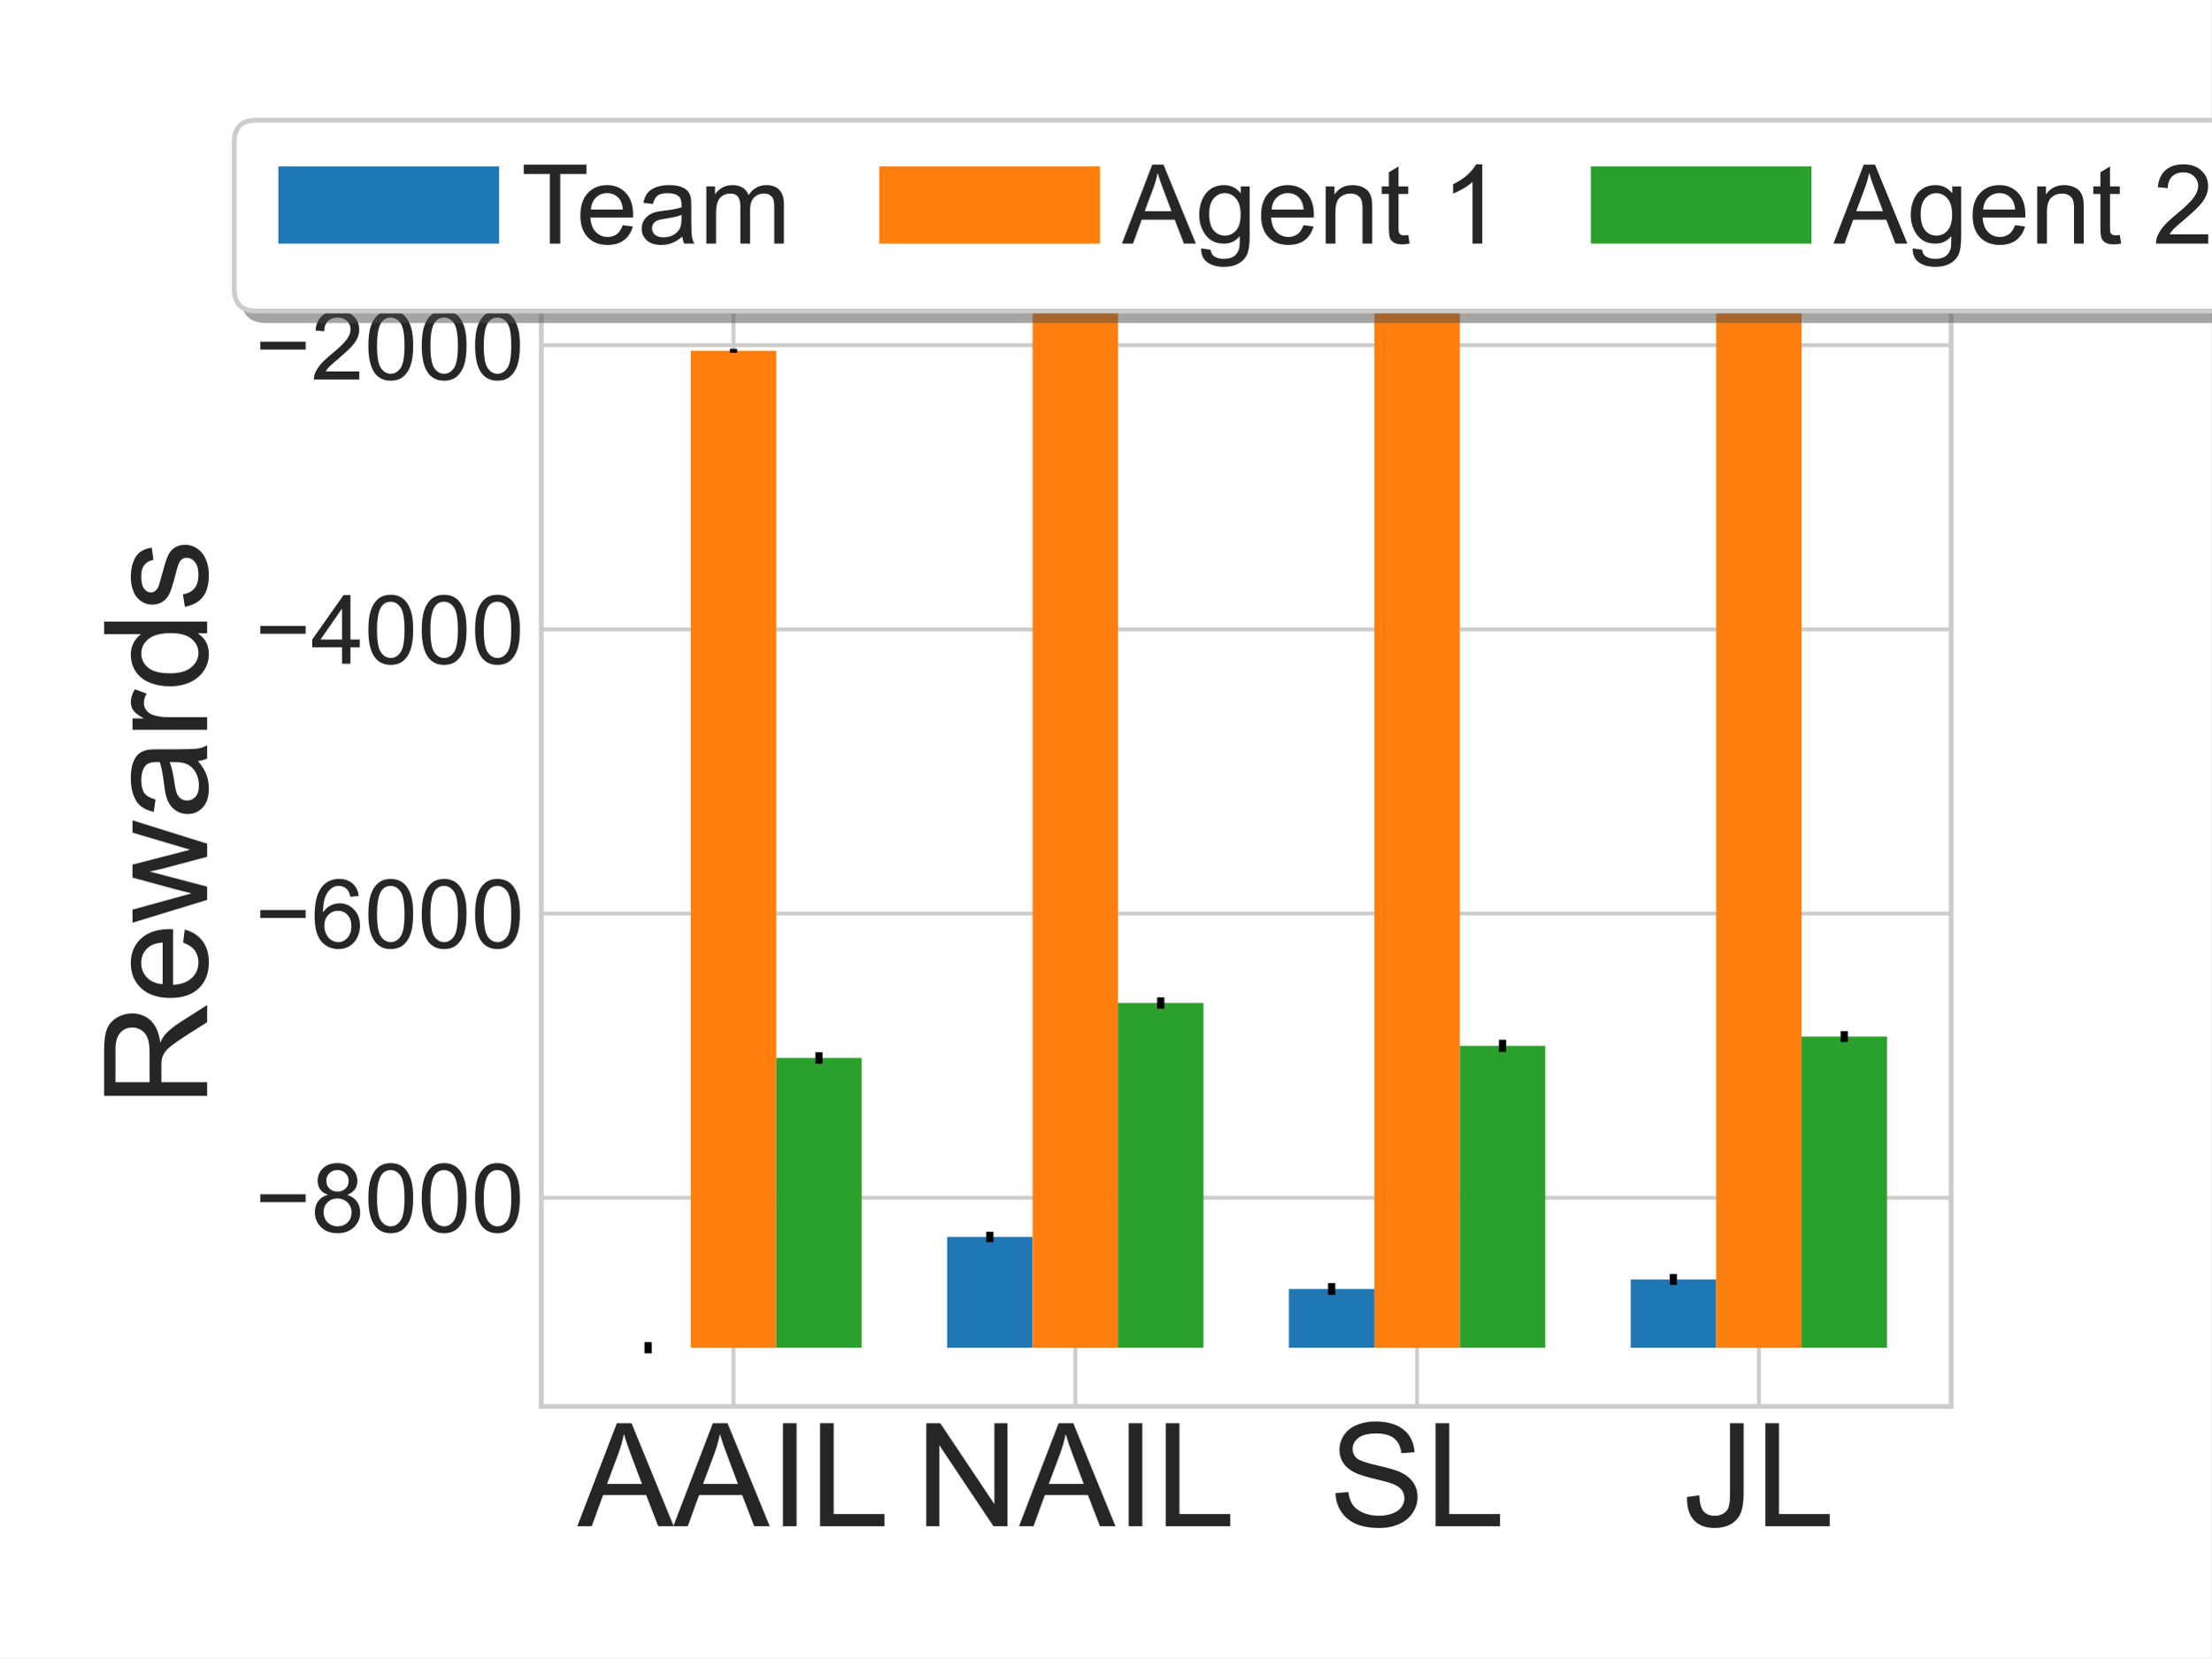
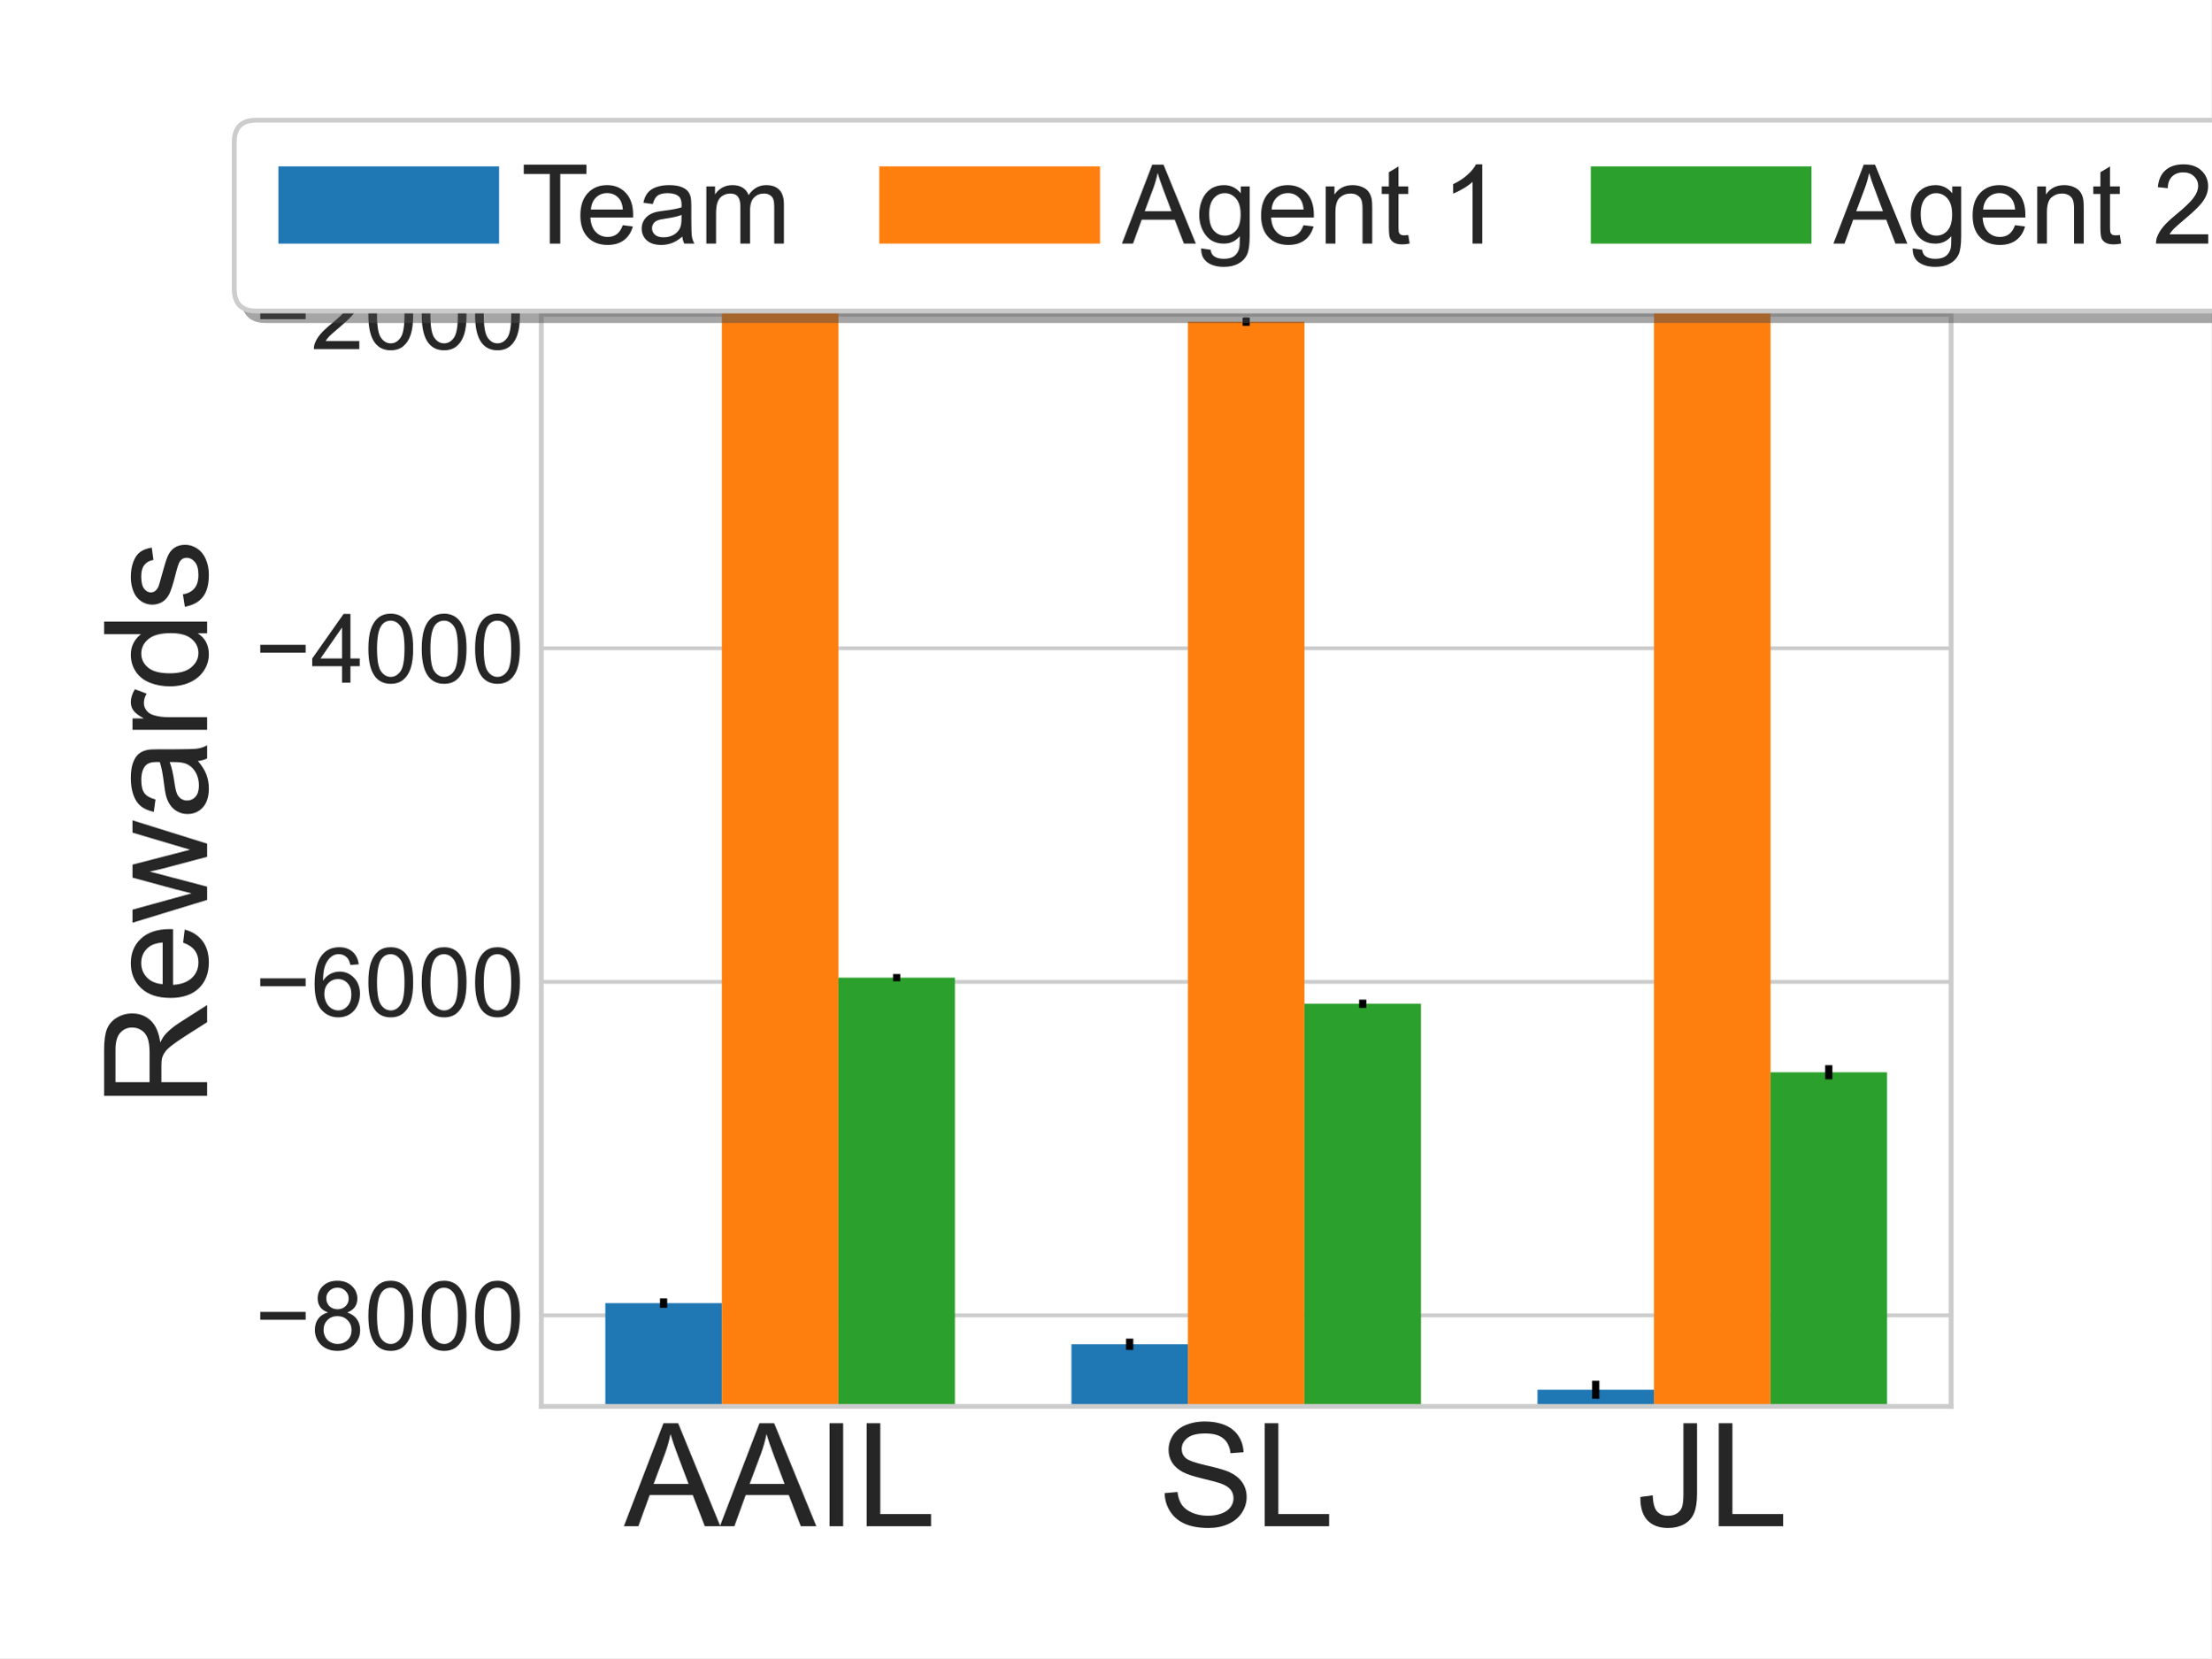
<svg xmlns="http://www.w3.org/2000/svg" xmlns:xlink="http://www.w3.org/1999/xlink" width="460.8pt" height="345.6pt" viewBox="0 0 460.8 345.6" version="1.1">
  <defs>
    <style type="text/css">*{stroke-linejoin: round; stroke-linecap: butt}</style>
  </defs>
  <g id="figure_1">
    <g id="patch_1">
      <path d="M 0 345.6  L 460.8 345.6  L 460.8 0  L 0 0  z " style="fill: #ffffff" />
    </g>
    <g id="axes_1">
      <g id="patch_2">
        <path d="M 112.8 293.14  L 406.62 293.14  L 406.62 50.017  L 112.8 50.017  z " style="fill: #ffffff" />
      </g>
      <g id="matplotlib.axis_1">
        <g id="xtick_1">
          <g id="line2d_1">
-             <path d="M 152.866 293.14  L 152.866 50.017  " clip-path="url(#p4aaa14ebc5)" style="fill: none; stroke: #cccccc; stroke-width: 0.8; stroke-linecap: round" />
+             <path d="M 162.579 293.14  L 162.579 50.017  " clip-path="url(#pdcfff49c73)" style="fill: none; stroke: #cccccc; stroke-width: 0.8; stroke-linecap: round" />
          </g>
          <g id="line2d_2" />
          <g id="text_1">
-             <g style="fill: #262626" transform="translate(120.3468 318.1134)scale(0.3 -0.3)">
+             <g style="fill: #262626" transform="translate(130.0599 318.1134)scale(0.3 -0.3)">
              <defs>
                <path id="ArialMT-41" d="M -9 0  L 1750 4581  L 2403 4581  L 4278 0  L 3588 0  L 3053 1388  L 1138 1388  L 634 0  L -9 0  z M 1313 1881  L 2866 1881  L 2388 3150  Q 2169 3728 2063 4100  Q 1975 3659 1816 3225  L 1313 1881  z " transform="scale(0.015625)" />
                <path id="ArialMT-49" d="M 597 0  L 597 4581  L 1203 4581  L 1203 0  L 597 0  z " transform="scale(0.015625)" />
                <path id="ArialMT-4c" d="M 469 0  L 469 4581  L 1075 4581  L 1075 541  L 3331 541  L 3331 0  L 469 0  z " transform="scale(0.015625)" />
              </defs>
              <use xlink:href="#ArialMT-41" />
              <use xlink:href="#ArialMT-41" x="66.699" />
              <use xlink:href="#ArialMT-49" x="133.398" />
              <use xlink:href="#ArialMT-4c" x="161.182" />
            </g>
          </g>
        </g>
        <g id="xtick_2">
          <g id="line2d_3">
-             <path d="M 224.095 293.14  L 224.095 50.017  " clip-path="url(#p4aaa14ebc5)" style="fill: none; stroke: #cccccc; stroke-width: 0.8; stroke-linecap: round" />
+             <path d="M 259.71 293.14  L 259.71 50.017  " clip-path="url(#pdcfff49c73)" style="fill: none; stroke: #cccccc; stroke-width: 0.8; stroke-linecap: round" />
          </g>
          <g id="line2d_4" />
          <g id="text_2">
-             <g style="fill: #262626" transform="translate(190.7486 318.1134)scale(0.3 -0.3)">
-               <defs>
-                 <path id="ArialMT-4e" d="M 488 0  L 488 4581  L 1109 4581  L 3516 984  L 3516 4581  L 4097 4581  L 4097 0  L 3475 0  L 1069 3600  L 1069 0  L 488 0  z " transform="scale(0.015625)" />
-               </defs>
-               <use xlink:href="#ArialMT-4e" />
-               <use xlink:href="#ArialMT-41" x="72.217" />
-               <use xlink:href="#ArialMT-49" x="138.916" />
-               <use xlink:href="#ArialMT-4c" x="166.699" />
+             <g style="fill: #262626" transform="translate(241.3631 318.1134)scale(0.3 -0.3)">
+               <defs>
+                 <path id="ArialMT-53" d="M 288 1472  L 859 1522  Q 900 1178 1048 958  Q 1197 738 1509 602  Q 1822 466 2213 466  Q 2559 466 2825 569  Q 3091 672 3220 851  Q 3350 1031 3350 1244  Q 3350 1459 3225 1620  Q 3100 1781 2813 1891  Q 2628 1963 1997 2114  Q 1366 2266 1113 2400  Q 784 2572 623 2826  Q 463 3081 463 3397  Q 463 3744 659 4045  Q 856 4347 1234 4503  Q 1613 4659 2075 4659  Q 2584 4659 2973 4495  Q 3363 4331 3572 4012  Q 3781 3694 3797 3291  L 3216 3247  Q 3169 3681 2898 3903  Q 2628 4125 2100 4125  Q 1550 4125 1298 3923  Q 1047 3722 1047 3438  Q 1047 3191 1225 3031  Q 1400 2872 2139 2705  Q 2878 2538 3153 2413  Q 3553 2228 3743 1945  Q 3934 1663 3934 1294  Q 3934 928 3725 604  Q 3516 281 3123 101  Q 2731 -78 2241 -78  Q 1619 -78 1198 103  Q 778 284 539 648  Q 300 1013 288 1472  z " transform="scale(0.015625)" />
+               </defs>
+               <use xlink:href="#ArialMT-53" />
+               <use xlink:href="#ArialMT-4c" x="66.699" />
            </g>
          </g>
        </g>
        <g id="xtick_3">
          <g id="line2d_5">
-             <path d="M 295.325 293.14  L 295.325 50.017  " clip-path="url(#p4aaa14ebc5)" style="fill: none; stroke: #cccccc; stroke-width: 0.8; stroke-linecap: round" />
+             <path d="M 356.841 293.14  L 356.841 50.017  " clip-path="url(#pdcfff49c73)" style="fill: none; stroke: #cccccc; stroke-width: 0.8; stroke-linecap: round" />
          </g>
          <g id="line2d_6" />
          <g id="text_3">
-             <g style="fill: #262626" transform="translate(276.9777 318.1134)scale(0.3 -0.3)">
-               <defs>
-                 <path id="ArialMT-53" d="M 288 1472  L 859 1522  Q 900 1178 1048 958  Q 1197 738 1509 602  Q 1822 466 2213 466  Q 2559 466 2825 569  Q 3091 672 3220 851  Q 3350 1031 3350 1244  Q 3350 1459 3225 1620  Q 3100 1781 2813 1891  Q 2628 1963 1997 2114  Q 1366 2266 1113 2400  Q 784 2572 623 2826  Q 463 3081 463 3397  Q 463 3744 659 4045  Q 856 4347 1234 4503  Q 1613 4659 2075 4659  Q 2584 4659 2973 4495  Q 3363 4331 3572 4012  Q 3781 3694 3797 3291  L 3216 3247  Q 3169 3681 2898 3903  Q 2628 4125 2100 4125  Q 1550 4125 1298 3923  Q 1047 3722 1047 3438  Q 1047 3191 1225 3031  Q 1400 2872 2139 2705  Q 2878 2538 3153 2413  Q 3553 2228 3743 1945  Q 3934 1663 3934 1294  Q 3934 928 3725 604  Q 3516 281 3123 101  Q 2731 -78 2241 -78  Q 1619 -78 1198 103  Q 778 284 539 648  Q 300 1013 288 1472  z " transform="scale(0.015625)" />
-               </defs>
-               <use xlink:href="#ArialMT-53" />
-               <use xlink:href="#ArialMT-4c" x="66.699" />
-             </g>
-           </g>
-         </g>
-         <g id="xtick_4">
+             <g style="fill: #262626" transform="translate(340.9992 318.1134)scale(0.3 -0.3)">
+               <defs>
+                 <path id="ArialMT-4a" d="M 184 1300  L 731 1375  Q 753 850 928 656  Q 1103 463 1413 463  Q 1641 463 1806 567  Q 1972 672 2034 851  Q 2097 1031 2097 1425  L 2097 4581  L 2703 4581  L 2703 1459  Q 2703 884 2564 568  Q 2425 253 2123 87  Q 1822 -78 1416 -78  Q 813 -78 492 269  Q 172 616 184 1300  z " transform="scale(0.015625)" />
+               </defs>
+               <use xlink:href="#ArialMT-4a" />
+               <use xlink:href="#ArialMT-4c" x="50" />
+             </g>
+           </g>
+         </g>
+       </g>
+       <g id="matplotlib.axis_2">
+         <g id="ytick_1">
          <g id="line2d_7">
-             <path d="M 366.554 293.14  L 366.554 50.017  " clip-path="url(#p4aaa14ebc5)" style="fill: none; stroke: #cccccc; stroke-width: 0.8; stroke-linecap: round" />
+             <path d="M 112.8 274.166  L 406.62 274.166  " clip-path="url(#pdcfff49c73)" style="fill: none; stroke: #cccccc; stroke-width: 0.8; stroke-linecap: round" />
          </g>
          <g id="line2d_8" />
          <g id="text_4">
-             <g style="fill: #262626" transform="translate(350.7122 318.1134)scale(0.3 -0.3)">
-               <defs>
-                 <path id="ArialMT-4a" d="M 184 1300  L 731 1375  Q 753 850 928 656  Q 1103 463 1413 463  Q 1641 463 1806 567  Q 1972 672 2034 851  Q 2097 1031 2097 1425  L 2097 4581  L 2703 4581  L 2703 1459  Q 2703 884 2564 568  Q 2425 253 2123 87  Q 1822 -78 1416 -78  Q 813 -78 492 269  Q 172 616 184 1300  z " transform="scale(0.015625)" />
-               </defs>
-               <use xlink:href="#ArialMT-4a" />
-               <use xlink:href="#ArialMT-4c" x="50" />
-             </g>
-           </g>
-         </g>
-       </g>
-       <g id="matplotlib.axis_2">
-         <g id="ytick_1">
-           <g id="line2d_9">
-             <path d="M 112.8 249.647  L 406.62 249.647  " clip-path="url(#p4aaa14ebc5)" style="fill: none; stroke: #cccccc; stroke-width: 0.8; stroke-linecap: round" />
-           </g>
-           <g id="line2d_10" />
-           <g id="text_5">
-             <g style="fill: #262626" transform="translate(53.13125 256.8048)scale(0.2 -0.2)">
+             <g style="fill: #262626" transform="translate(53.13125 281.324)scale(0.2 -0.2)">
              <defs>
                <path id="ArialMT-2212" d="M 3381 1997  L 356 1997  L 356 2522  L 3381 2522  L 3381 1997  z " transform="scale(0.015625)" />
                <path id="ArialMT-38" d="M 1131 2484  Q 781 2613 612 2850  Q 444 3088 444 3419  Q 444 3919 803 4259  Q 1163 4600 1759 4600  Q 2359 4600 2725 4251  Q 3091 3903 3091 3403  Q 3091 3084 2923 2848  Q 2756 2613 2416 2484  Q 2838 2347 3058 2040  Q 3278 1734 3278 1309  Q 3278 722 2862 322  Q 2447 -78 1769 -78  Q 1091 -78 675 323  Q 259 725 259 1325  Q 259 1772 486 2073  Q 713 2375 1131 2484  z M 1019 3438  Q 1019 3113 1228 2906  Q 1438 2700 1772 2700  Q 2097 2700 2305 2904  Q 2513 3109 2513 3406  Q 2513 3716 2298 3927  Q 2084 4138 1766 4138  Q 1444 4138 1231 3931  Q 1019 3725 1019 3438  z M 838 1322  Q 838 1081 952 856  Q 1066 631 1291 507  Q 1516 384 1775 384  Q 2178 384 2440 643  Q 2703 903 2703 1303  Q 2703 1709 2433 1975  Q 2163 2241 1756 2241  Q 1359 2241 1098 1978  Q 838 1716 838 1322  z " transform="scale(0.015625)" />
                <path id="ArialMT-30" d="M 266 2259  Q 266 3072 433 3567  Q 600 4063 929 4331  Q 1259 4600 1759 4600  Q 2128 4600 2406 4451  Q 2684 4303 2865 4023  Q 3047 3744 3150 3342  Q 3253 2941 3253 2259  Q 3253 1453 3087 958  Q 2922 463 2592 192  Q 2263 -78 1759 -78  Q 1097 -78 719 397  Q 266 969 266 2259  z M 844 2259  Q 844 1131 1108 757  Q 1372 384 1759 384  Q 2147 384 2411 759  Q 2675 1134 2675 2259  Q 2675 3391 2411 3762  Q 2147 4134 1753 4134  Q 1366 4134 1134 3806  Q 844 3388 844 2259  z " transform="scale(0.015625)" />
              </defs>
              <use xlink:href="#ArialMT-2212" />
              <use xlink:href="#ArialMT-38" x="58.398" />
              <use xlink:href="#ArialMT-30" x="114.014" />
              <use xlink:href="#ArialMT-30" x="169.629" />
              <use xlink:href="#ArialMT-30" x="225.244" />
            </g>
          </g>
        </g>
        <g id="ytick_2">
+           <g id="line2d_9">
+             <path d="M 112.8 204.646  L 406.62 204.646  " clip-path="url(#pdcfff49c73)" style="fill: none; stroke: #cccccc; stroke-width: 0.8; stroke-linecap: round" />
+           </g>
+           <g id="line2d_10" />
+           <g id="text_5">
+             <g style="fill: #262626" transform="translate(53.13125 211.8036)scale(0.2 -0.2)">
+               <defs>
+                 <path id="ArialMT-36" d="M 3184 3459  L 2625 3416  Q 2550 3747 2413 3897  Q 2184 4138 1850 4138  Q 1581 4138 1378 3988  Q 1113 3794 959 3422  Q 806 3050 800 2363  Q 1003 2672 1297 2822  Q 1591 2972 1913 2972  Q 2475 2972 2870 2558  Q 3266 2144 3266 1488  Q 3266 1056 3080 686  Q 2894 316 2569 119  Q 2244 -78 1831 -78  Q 1128 -78 684 439  Q 241 956 241 2144  Q 241 3472 731 4075  Q 1159 4600 1884 4600  Q 2425 4600 2770 4297  Q 3116 3994 3184 3459  z M 888 1484  Q 888 1194 1011 928  Q 1134 663 1356 523  Q 1578 384 1822 384  Q 2178 384 2434 671  Q 2691 959 2691 1453  Q 2691 1928 2437 2201  Q 2184 2475 1800 2475  Q 1419 2475 1153 2201  Q 888 1928 888 1484  z " transform="scale(0.015625)" />
+               </defs>
+               <use xlink:href="#ArialMT-2212" />
+               <use xlink:href="#ArialMT-36" x="58.398" />
+               <use xlink:href="#ArialMT-30" x="114.014" />
+               <use xlink:href="#ArialMT-30" x="169.629" />
+               <use xlink:href="#ArialMT-30" x="225.244" />
+             </g>
+           </g>
+         </g>
+         <g id="ytick_3">
          <g id="line2d_11">
-             <path d="M 112.8 190.413  L 406.62 190.413  " clip-path="url(#p4aaa14ebc5)" style="fill: none; stroke: #cccccc; stroke-width: 0.8; stroke-linecap: round" />
+             <path d="M 112.8 135.125  L 406.62 135.125  " clip-path="url(#pdcfff49c73)" style="fill: none; stroke: #cccccc; stroke-width: 0.8; stroke-linecap: round" />
          </g>
          <g id="line2d_12" />
          <g id="text_6">
-             <g style="fill: #262626" transform="translate(53.13125 197.5712)scale(0.2 -0.2)">
-               <defs>
-                 <path id="ArialMT-36" d="M 3184 3459  L 2625 3416  Q 2550 3747 2413 3897  Q 2184 4138 1850 4138  Q 1581 4138 1378 3988  Q 1113 3794 959 3422  Q 806 3050 800 2363  Q 1003 2672 1297 2822  Q 1591 2972 1913 2972  Q 2475 2972 2870 2558  Q 3266 2144 3266 1488  Q 3266 1056 3080 686  Q 2894 316 2569 119  Q 2244 -78 1831 -78  Q 1128 -78 684 439  Q 241 956 241 2144  Q 241 3472 731 4075  Q 1159 4600 1884 4600  Q 2425 4600 2770 4297  Q 3116 3994 3184 3459  z M 888 1484  Q 888 1194 1011 928  Q 1134 663 1356 523  Q 1578 384 1822 384  Q 2178 384 2434 671  Q 2691 959 2691 1453  Q 2691 1928 2437 2201  Q 2184 2475 1800 2475  Q 1419 2475 1153 2201  Q 888 1928 888 1484  z " transform="scale(0.015625)" />
-               </defs>
-               <use xlink:href="#ArialMT-2212" />
-               <use xlink:href="#ArialMT-36" x="58.398" />
-               <use xlink:href="#ArialMT-30" x="114.014" />
-               <use xlink:href="#ArialMT-30" x="169.629" />
-               <use xlink:href="#ArialMT-30" x="225.244" />
-             </g>
-           </g>
-         </g>
-         <g id="ytick_3">
+             <g style="fill: #262626" transform="translate(53.13125 142.2833)scale(0.2 -0.2)">
+               <defs>
+                 <path id="ArialMT-34" d="M 2069 0  L 2069 1097  L 81 1097  L 81 1613  L 2172 4581  L 2631 4581  L 2631 1613  L 3250 1613  L 3250 1097  L 2631 1097  L 2631 0  L 2069 0  z M 2069 1613  L 2069 3678  L 634 1613  L 2069 1613  z " transform="scale(0.015625)" />
+               </defs>
+               <use xlink:href="#ArialMT-2212" />
+               <use xlink:href="#ArialMT-34" x="58.398" />
+               <use xlink:href="#ArialMT-30" x="114.014" />
+               <use xlink:href="#ArialMT-30" x="169.629" />
+               <use xlink:href="#ArialMT-30" x="225.244" />
+             </g>
+           </g>
+         </g>
+         <g id="ytick_4">
          <g id="line2d_13">
-             <path d="M 112.8 131.18  L 406.62 131.18  " clip-path="url(#p4aaa14ebc5)" style="fill: none; stroke: #cccccc; stroke-width: 0.8; stroke-linecap: round" />
+             <path d="M 112.8 65.605  L 406.62 65.605  " clip-path="url(#pdcfff49c73)" style="fill: none; stroke: #cccccc; stroke-width: 0.8; stroke-linecap: round" />
          </g>
          <g id="line2d_14" />
          <g id="text_7">
-             <g style="fill: #262626" transform="translate(53.13125 138.3375)scale(0.2 -0.2)">
-               <defs>
-                 <path id="ArialMT-34" d="M 2069 0  L 2069 1097  L 81 1097  L 81 1613  L 2172 4581  L 2631 4581  L 2631 1613  L 3250 1613  L 3250 1097  L 2631 1097  L 2631 0  L 2069 0  z M 2069 1613  L 2069 3678  L 634 1613  L 2069 1613  z " transform="scale(0.015625)" />
-               </defs>
-               <use xlink:href="#ArialMT-2212" />
-               <use xlink:href="#ArialMT-34" x="58.398" />
-               <use xlink:href="#ArialMT-30" x="114.014" />
-               <use xlink:href="#ArialMT-30" x="169.629" />
-               <use xlink:href="#ArialMT-30" x="225.244" />
-             </g>
-           </g>
-         </g>
-         <g id="ytick_4">
-           <g id="line2d_15">
-             <path d="M 112.8 71.946  L 406.62 71.946  " clip-path="url(#p4aaa14ebc5)" style="fill: none; stroke: #cccccc; stroke-width: 0.8; stroke-linecap: round" />
-           </g>
-           <g id="line2d_16" />
-           <g id="text_8">
-             <g style="fill: #262626" transform="translate(53.13125 79.10391)scale(0.2 -0.2)">
+             <g style="fill: #262626" transform="translate(53.13125 72.76292)scale(0.2 -0.2)">
              <defs>
                <path id="ArialMT-32" d="M 3222 541  L 3222 0  L 194 0  Q 188 203 259 391  Q 375 700 629 1000  Q 884 1300 1366 1694  Q 2113 2306 2375 2664  Q 2638 3022 2638 3341  Q 2638 3675 2398 3904  Q 2159 4134 1775 4134  Q 1369 4134 1125 3890  Q 881 3647 878 3216  L 300 3275  Q 359 3922 746 4261  Q 1134 4600 1788 4600  Q 2447 4600 2831 4234  Q 3216 3869 3216 3328  Q 3216 3053 3103 2787  Q 2991 2522 2730 2228  Q 2469 1934 1863 1422  Q 1356 997 1212 845  Q 1069 694 975 541  L 3222 541  z " transform="scale(0.015625)" />
              </defs>
              <use xlink:href="#ArialMT-2212" />
              <use xlink:href="#ArialMT-32" x="58.398" />
              <use xlink:href="#ArialMT-30" x="114.014" />
              <use xlink:href="#ArialMT-30" x="169.629" />
              <use xlink:href="#ArialMT-30" x="225.244" />
            </g>
          </g>
        </g>
-         <g id="text_9">
+         <g id="text_8">
          <g style="fill: #262626" transform="translate(43.16875 230.7628)rotate(-90)scale(0.3 -0.3)">
            <defs>
              <path id="ArialMT-52" d="M 503 0  L 503 4581  L 2534 4581  Q 3147 4581 3465 4457  Q 3784 4334 3975 4021  Q 4166 3709 4166 3331  Q 4166 2844 3850 2509  Q 3534 2175 2875 2084  Q 3116 1969 3241 1856  Q 3506 1613 3744 1247  L 4541 0  L 3778 0  L 3172 953  Q 2906 1366 2734 1584  Q 2563 1803 2427 1890  Q 2291 1978 2150 2013  Q 2047 2034 1813 2034  L 1109 2034  L 1109 0  L 503 0  z M 1109 2559  L 2413 2559  Q 2828 2559 3062 2645  Q 3297 2731 3419 2920  Q 3541 3109 3541 3331  Q 3541 3656 3305 3865  Q 3069 4075 2559 4075  L 1109 4075  L 1109 2559  z " transform="scale(0.015625)" />
              <path id="ArialMT-65" d="M 2694 1069  L 3275 997  Q 3138 488 2766 206  Q 2394 -75 1816 -75  Q 1088 -75 661 373  Q 234 822 234 1631  Q 234 2469 665 2931  Q 1097 3394 1784 3394  Q 2450 3394 2872 2941  Q 3294 2488 3294 1666  Q 3294 1616 3291 1516  L 816 1516  Q 847 969 1125 678  Q 1403 388 1819 388  Q 2128 388 2347 550  Q 2566 713 2694 1069  z M 847 1978  L 2700 1978  Q 2663 2397 2488 2606  Q 2219 2931 1791 2931  Q 1403 2931 1139 2672  Q 875 2413 847 1978  z " transform="scale(0.015625)" />
              <path id="ArialMT-77" d="M 1034 0  L 19 3319  L 600 3319  L 1128 1403  L 1325 691  Q 1338 744 1497 1375  L 2025 3319  L 2603 3319  L 3100 1394  L 3266 759  L 3456 1400  L 4025 3319  L 4572 3319  L 3534 0  L 2950 0  L 2422 1988  L 2294 2553  L 1622 0  L 1034 0  z " transform="scale(0.015625)" />
              <path id="ArialMT-61" d="M 2588 409  Q 2275 144 1986 34  Q 1697 -75 1366 -75  Q 819 -75 525 192  Q 231 459 231 875  Q 231 1119 342 1320  Q 453 1522 633 1644  Q 813 1766 1038 1828  Q 1203 1872 1538 1913  Q 2219 1994 2541 2106  Q 2544 2222 2544 2253  Q 2544 2597 2384 2738  Q 2169 2928 1744 2928  Q 1347 2928 1158 2789  Q 969 2650 878 2297  L 328 2372  Q 403 2725 575 2942  Q 747 3159 1072 3276  Q 1397 3394 1825 3394  Q 2250 3394 2515 3294  Q 2781 3194 2906 3042  Q 3031 2891 3081 2659  Q 3109 2516 3109 2141  L 3109 1391  Q 3109 606 3145 398  Q 3181 191 3288 0  L 2700 0  Q 2613 175 2588 409  z M 2541 1666  Q 2234 1541 1622 1453  Q 1275 1403 1131 1340  Q 988 1278 909 1158  Q 831 1038 831 891  Q 831 666 1001 516  Q 1172 366 1500 366  Q 1825 366 2078 508  Q 2331 650 2450 897  Q 2541 1088 2541 1459  L 2541 1666  z " transform="scale(0.015625)" />
              <path id="ArialMT-72" d="M 416 0  L 416 3319  L 922 3319  L 922 2816  Q 1116 3169 1280 3281  Q 1444 3394 1641 3394  Q 1925 3394 2219 3213  L 2025 2691  Q 1819 2813 1613 2813  Q 1428 2813 1281 2702  Q 1134 2591 1072 2394  Q 978 2094 978 1738  L 978 0  L 416 0  z " transform="scale(0.015625)" />
              <path id="ArialMT-64" d="M 2575 0  L 2575 419  Q 2259 -75 1647 -75  Q 1250 -75 917 144  Q 584 363 401 755  Q 219 1147 219 1656  Q 219 2153 384 2558  Q 550 2963 881 3178  Q 1213 3394 1622 3394  Q 1922 3394 2156 3267  Q 2391 3141 2538 2938  L 2538 4581  L 3097 4581  L 3097 0  L 2575 0  z M 797 1656  Q 797 1019 1065 703  Q 1334 388 1700 388  Q 2069 388 2326 689  Q 2584 991 2584 1609  Q 2584 2291 2321 2609  Q 2059 2928 1675 2928  Q 1300 2928 1048 2622  Q 797 2316 797 1656  z " transform="scale(0.015625)" />
              <path id="ArialMT-73" d="M 197 991  L 753 1078  Q 800 744 1014 566  Q 1228 388 1613 388  Q 2000 388 2187 545  Q 2375 703 2375 916  Q 2375 1106 2209 1216  Q 2094 1291 1634 1406  Q 1016 1563 777 1677  Q 538 1791 414 1992  Q 291 2194 291 2438  Q 291 2659 392 2848  Q 494 3038 669 3163  Q 800 3259 1026 3326  Q 1253 3394 1513 3394  Q 1903 3394 2198 3281  Q 2494 3169 2634 2976  Q 2775 2784 2828 2463  L 2278 2388  Q 2241 2644 2061 2787  Q 1881 2931 1553 2931  Q 1166 2931 1000 2803  Q 834 2675 834 2503  Q 834 2394 903 2306  Q 972 2216 1119 2156  Q 1203 2125 1616 2013  Q 2213 1853 2448 1751  Q 2684 1650 2818 1456  Q 2953 1263 2953 975  Q 2953 694 2789 445  Q 2625 197 2315 61  Q 2006 -75 1616 -75  Q 969 -75 630 194  Q 291 463 197 991  z " transform="scale(0.015625)" />
            </defs>
            <use xlink:href="#ArialMT-52" />
            <use xlink:href="#ArialMT-65" x="72.217" />
            <use xlink:href="#ArialMT-77" x="127.832" />
            <use xlink:href="#ArialMT-61" x="200.049" />
            <use xlink:href="#ArialMT-72" x="255.664" />
            <use xlink:href="#ArialMT-64" x="288.965" />
            <use xlink:href="#ArialMT-73" x="344.58" />
          </g>
        </g>
      </g>
      <g id="patch_3">
-         <path d="M 126.155 280.914  L 143.963 280.914  L 143.963 280.914  L 126.155 280.914  z " clip-path="url(#p4aaa14ebc5)" style="fill: #1f77b4" />
+         <path d="M 126.155 293.14  L 150.438 293.14  L 150.438 271.609  L 126.155 271.609  z " clip-path="url(#pdcfff49c73)" style="fill: #1f77b4" />
      </g>
      <g id="patch_4">
-         <path d="M 197.385 280.914  L 215.192 280.914  L 215.192 257.81  L 197.385 257.81  z " clip-path="url(#p4aaa14ebc5)" style="fill: #1f77b4" />
+         <path d="M 223.286 293.14  L 247.569 293.14  L 247.569 280.185  L 223.286 280.185  z " clip-path="url(#pdcfff49c73)" style="fill: #1f77b4" />
      </g>
      <g id="patch_5">
-         <path d="M 268.614 280.914  L 286.421 280.914  L 286.421 268.665  L 268.614 268.665  z " clip-path="url(#p4aaa14ebc5)" style="fill: #1f77b4" />
+         <path d="M 320.417 293.14  L 344.699 293.14  L 344.699 289.664  L 320.417 289.664  z " clip-path="url(#pdcfff49c73)" style="fill: #1f77b4" />
      </g>
      <g id="patch_6">
-         <path d="M 339.843 280.914  L 357.65 280.914  L 357.65 266.687  L 339.843 266.687  z " clip-path="url(#p4aaa14ebc5)" style="fill: #1f77b4" />
+         <path d="M 150.438 293.14  L 174.721 293.14  L 174.721 63.924  L 150.438 63.924  z " clip-path="url(#pdcfff49c73)" style="fill: #ff7f0e" />
      </g>
      <g id="patch_7">
-         <path d="M 143.963 280.914  L 161.77 280.914  L 161.77 73.115  L 143.963 73.115  z " clip-path="url(#p4aaa14ebc5)" style="fill: #ff7f0e" />
+         <path d="M 247.569 293.14  L 271.851 293.14  L 271.851 67.052  L 247.569 67.052  z " clip-path="url(#pdcfff49c73)" style="fill: #ff7f0e" />
      </g>
      <g id="patch_8">
-         <path d="M 215.192 280.914  L 232.999 280.914  L 232.999 61.467  L 215.192 61.467  z " clip-path="url(#p4aaa14ebc5)" style="fill: #ff7f0e" />
+         <path d="M 344.699 293.14  L 368.982 293.14  L 368.982 62.26  L 344.699 62.26  z " clip-path="url(#pdcfff49c73)" style="fill: #ff7f0e" />
      </g>
      <g id="patch_9">
-         <path d="M 286.421 280.914  L 304.228 280.914  L 304.228 63.391  L 286.421 63.391  z " clip-path="url(#p4aaa14ebc5)" style="fill: #ff7f0e" />
+         <path d="M 174.721 293.14  L 199.003 293.14  L 199.003 203.77  L 174.721 203.77  z " clip-path="url(#pdcfff49c73)" style="fill: #2ca02c" />
      </g>
      <g id="patch_10">
-         <path d="M 357.65 280.914  L 375.457 280.914  L 375.457 63.339  L 357.65 63.339  z " clip-path="url(#p4aaa14ebc5)" style="fill: #ff7f0e" />
+         <path d="M 271.851 293.14  L 296.134 293.14  L 296.134 209.218  L 271.851 209.218  z " clip-path="url(#pdcfff49c73)" style="fill: #2ca02c" />
      </g>
      <g id="patch_11">
-         <path d="M 161.77 280.914  L 179.577 280.914  L 179.577 220.512  L 161.77 220.512  z " clip-path="url(#p4aaa14ebc5)" style="fill: #2ca02c" />
+         <path d="M 368.982 293.14  L 393.265 293.14  L 393.265 223.488  L 368.982 223.488  z " clip-path="url(#pdcfff49c73)" style="fill: #2ca02c" />
+       </g>
+       <g id="LineCollection_1">
+         <path d="M 138.297 272.588  L 138.297 270.631  " clip-path="url(#pdcfff49c73)" style="fill: none; stroke: #000000; stroke-width: 1.5" />
+         <path d="M 235.427 281.355  L 235.427 279.015  " clip-path="url(#pdcfff49c73)" style="fill: none; stroke: #000000; stroke-width: 1.5" />
+         <path d="M 332.558 291.533  L 332.558 287.795  " clip-path="url(#pdcfff49c73)" style="fill: none; stroke: #000000; stroke-width: 1.5" />
+       </g>
+       <g id="LineCollection_2">
+         <path d="M 162.579 64.479  L 162.579 63.369  " clip-path="url(#pdcfff49c73)" style="fill: none; stroke: #000000; stroke-width: 1.5" />
+         <path d="M 259.71 67.907  L 259.71 66.197  " clip-path="url(#pdcfff49c73)" style="fill: none; stroke: #000000; stroke-width: 1.5" />
+         <path d="M 356.841 62.927  L 356.841 61.594  " clip-path="url(#pdcfff49c73)" style="fill: none; stroke: #000000; stroke-width: 1.5" />
+       </g>
+       <g id="LineCollection_3">
+         <path d="M 186.862 204.525  L 186.862 203.016  " clip-path="url(#pdcfff49c73)" style="fill: none; stroke: #000000; stroke-width: 1.5" />
+         <path d="M 283.993 210.077  L 283.993 208.359  " clip-path="url(#pdcfff49c73)" style="fill: none; stroke: #000000; stroke-width: 1.5" />
+         <path d="M 381.123 224.953  L 381.123 222.023  " clip-path="url(#pdcfff49c73)" style="fill: none; stroke: #000000; stroke-width: 1.5" />
      </g>
      <g id="patch_12">
-         <path d="M 232.999 280.914  L 250.806 280.914  L 250.806 209.056  L 232.999 209.056  z " clip-path="url(#p4aaa14ebc5)" style="fill: #2ca02c" />
+         <path d="M 112.8 293.14  L 112.8 50.017  " style="fill: none; stroke: #cccccc; stroke-linejoin: miter; stroke-linecap: square" />
      </g>
      <g id="patch_13">
-         <path d="M 304.228 280.914  L 322.035 280.914  L 322.035 217.986  L 304.228 217.986  z " clip-path="url(#p4aaa14ebc5)" style="fill: #2ca02c" />
+         <path d="M 406.62 293.14  L 406.62 50.017  " style="fill: none; stroke: #cccccc; stroke-linejoin: miter; stroke-linecap: square" />
      </g>
      <g id="patch_14">
-         <path d="M 375.457 280.914  L 393.265 280.914  L 393.265 216.06  L 375.457 216.06  z " clip-path="url(#p4aaa14ebc5)" style="fill: #2ca02c" />
-       </g>
-       <g id="LineCollection_1">
-         <path d="M 135.059 282.089  L 135.059 279.739  " clip-path="url(#p4aaa14ebc5)" style="fill: none; stroke: #000000; stroke-width: 1.5" />
-         <path d="M 206.288 258.891  L 206.288 256.729  " clip-path="url(#p4aaa14ebc5)" style="fill: none; stroke: #000000; stroke-width: 1.5" />
-         <path d="M 277.517 269.89  L 277.517 267.441  " clip-path="url(#p4aaa14ebc5)" style="fill: none; stroke: #000000; stroke-width: 1.5" />
-         <path d="M 348.746 267.826  L 348.746 265.548  " clip-path="url(#p4aaa14ebc5)" style="fill: none; stroke: #000000; stroke-width: 1.5" />
-       </g>
-       <g id="LineCollection_2">
-         <path d="M 152.866 73.525  L 152.866 72.705  " clip-path="url(#p4aaa14ebc5)" style="fill: none; stroke: #000000; stroke-width: 1.5" />
-         <path d="M 224.095 61.867  L 224.095 61.068  " clip-path="url(#p4aaa14ebc5)" style="fill: none; stroke: #000000; stroke-width: 1.5" />
-         <path d="M 295.325 63.945  L 295.325 62.838  " clip-path="url(#p4aaa14ebc5)" style="fill: none; stroke: #000000; stroke-width: 1.5" />
-         <path d="M 366.554 63.879  L 366.554 62.8  " clip-path="url(#p4aaa14ebc5)" style="fill: none; stroke: #000000; stroke-width: 1.5" />
-       </g>
-       <g id="LineCollection_3">
-         <path d="M 170.674 221.711  L 170.674 219.312  " clip-path="url(#p4aaa14ebc5)" style="fill: none; stroke: #000000; stroke-width: 1.5" />
-         <path d="M 241.903 210.236  L 241.903 207.875  " clip-path="url(#p4aaa14ebc5)" style="fill: none; stroke: #000000; stroke-width: 1.5" />
-         <path d="M 313.132 219.247  L 313.132 216.726  " clip-path="url(#p4aaa14ebc5)" style="fill: none; stroke: #000000; stroke-width: 1.5" />
-         <path d="M 384.361 217.174  L 384.361 214.947  " clip-path="url(#p4aaa14ebc5)" style="fill: none; stroke: #000000; stroke-width: 1.5" />
+         <path d="M 112.8 293.14  L 406.62 293.14  " style="fill: none; stroke: #cccccc; stroke-linejoin: miter; stroke-linecap: square" />
      </g>
      <g id="patch_15">
-         <path d="M 112.8 293.14  L 112.8 50.017  " style="fill: none; stroke: #cccccc; stroke-linejoin: miter; stroke-linecap: square" />
-       </g>
-       <g id="patch_16">
-         <path d="M 406.62 293.14  L 406.62 50.017  " style="fill: none; stroke: #cccccc; stroke-linejoin: miter; stroke-linecap: square" />
-       </g>
-       <g id="patch_17">
-         <path d="M 112.8 293.14  L 406.62 293.14  " style="fill: none; stroke: #cccccc; stroke-linejoin: miter; stroke-linecap: square" />
-       </g>
-       <g id="patch_18">
        <path d="M 112.8 50.017  L 406.62 50.017  " style="fill: none; stroke: #cccccc; stroke-linejoin: miter; stroke-linecap: square" />
      </g>
      <g id="legend_1">
-         <g id="patch_19">
+         <g id="patch_16">
          <path d="M 55.414 66.82  L 468.006 66.82  Q 472.606 66.82 472.606 62.22  L 472.606 31.648  Q 472.606 27.048 468.006 27.048  L 55.414 27.048  Q 50.814 27.048 50.814 31.648  L 50.814 62.22  Q 50.814 66.82 55.414 66.82  z " style="fill: #4c4c4c; opacity: 0.5; stroke: #4c4c4c; stroke-linejoin: miter" />
        </g>
-         <g id="patch_20">
+         <g id="patch_17">
          <path d="M 53.414 64.82  L 466.006 64.82  Q 470.606 64.82 470.606 60.22  L 470.606 29.648  Q 470.606 25.048 466.006 25.048  L 53.414 25.048  Q 48.814 25.048 48.814 29.648  L 48.814 60.22  Q 48.814 64.82 53.414 64.82  z " style="fill: #ffffff; stroke: #cccccc; stroke-linejoin: miter" />
        </g>
-         <g id="patch_21">
+         <g id="patch_18">
          <path d="M 58.014 50.78  L 104.014 50.78  L 104.014 34.68  L 58.014 34.68  z " style="fill: #1f77b4" />
        </g>
-         <g id="text_10">
+         <g id="text_9">
          <g style="fill: #262626" transform="translate(108.6144 50.77957)scale(0.23 -0.23)">
            <defs>
              <path id="ArialMT-54" d="M 1659 0  L 1659 4041  L 150 4041  L 150 4581  L 3781 4581  L 3781 4041  L 2266 4041  L 2266 0  L 1659 0  z " transform="scale(0.015625)" />
              <path id="ArialMT-6d" d="M 422 0  L 422 3319  L 925 3319  L 925 2853  Q 1081 3097 1340 3245  Q 1600 3394 1931 3394  Q 2300 3394 2536 3241  Q 2772 3088 2869 2813  Q 3263 3394 3894 3394  Q 4388 3394 4653 3120  Q 4919 2847 4919 2278  L 4919 0  L 4359 0  L 4359 2091  Q 4359 2428 4304 2576  Q 4250 2725 4106 2815  Q 3963 2906 3769 2906  Q 3419 2906 3187 2673  Q 2956 2441 2956 1928  L 2956 0  L 2394 0  L 2394 2156  Q 2394 2531 2256 2718  Q 2119 2906 1806 2906  Q 1569 2906 1367 2781  Q 1166 2656 1075 2415  Q 984 2175 984 1722  L 984 0  L 422 0  z " transform="scale(0.015625)" />
            </defs>
            <use xlink:href="#ArialMT-54" />
            <use xlink:href="#ArialMT-65" x="49.959" />
            <use xlink:href="#ArialMT-61" x="105.574" />
            <use xlink:href="#ArialMT-6d" x="161.189" />
          </g>
        </g>
-         <g id="patch_22">
+         <g id="patch_19">
          <path d="M 183.242 50.78  L 229.242 50.78  L 229.242 34.68  L 183.242 34.68  z " style="fill: #ff7f0e" />
        </g>
-         <g id="text_11">
+         <g id="text_10">
          <g style="fill: #262626" transform="translate(233.8422 50.77957)scale(0.23 -0.23)">
            <defs>
              <path id="ArialMT-67" d="M 319 -275  L 866 -356  Q 900 -609 1056 -725  Q 1266 -881 1628 -881  Q 2019 -881 2231 -725  Q 2444 -569 2519 -288  Q 2563 -116 2559 434  Q 2191 0 1641 0  Q 956 0 581 494  Q 206 988 206 1678  Q 206 2153 378 2554  Q 550 2956 876 3175  Q 1203 3394 1644 3394  Q 2231 3394 2613 2919  L 2613 3319  L 3131 3319  L 3131 450  Q 3131 -325 2973 -648  Q 2816 -972 2473 -1159  Q 2131 -1347 1631 -1347  Q 1038 -1347 672 -1080  Q 306 -813 319 -275  z M 784 1719  Q 784 1066 1043 766  Q 1303 466 1694 466  Q 2081 466 2343 764  Q 2606 1063 2606 1700  Q 2606 2309 2336 2618  Q 2066 2928 1684 2928  Q 1309 2928 1046 2623  Q 784 2319 784 1719  z " transform="scale(0.015625)" />
              <path id="ArialMT-6e" d="M 422 0  L 422 3319  L 928 3319  L 928 2847  Q 1294 3394 1984 3394  Q 2284 3394 2536 3286  Q 2788 3178 2913 3003  Q 3038 2828 3088 2588  Q 3119 2431 3119 2041  L 3119 0  L 2556 0  L 2556 2019  Q 2556 2363 2490 2533  Q 2425 2703 2258 2804  Q 2091 2906 1866 2906  Q 1506 2906 1245 2678  Q 984 2450 984 1813  L 984 0  L 422 0  z " transform="scale(0.015625)" />
              <path id="ArialMT-74" d="M 1650 503  L 1731 6  Q 1494 -44 1306 -44  Q 1000 -44 831 53  Q 663 150 594 308  Q 525 466 525 972  L 525 2881  L 113 2881  L 113 3319  L 525 3319  L 525 4141  L 1084 4478  L 1084 3319  L 1650 3319  L 1650 2881  L 1084 2881  L 1084 941  Q 1084 700 1114 631  Q 1144 563 1211 522  Q 1278 481 1403 481  Q 1497 481 1650 503  z " transform="scale(0.015625)" />
              <path id="ArialMT-20" transform="scale(0.015625)" />
              <path id="ArialMT-31" d="M 2384 0  L 1822 0  L 1822 3584  Q 1619 3391 1289 3197  Q 959 3003 697 2906  L 697 3450  Q 1169 3672 1522 3987  Q 1875 4303 2022 4600  L 2384 4600  L 2384 0  z " transform="scale(0.015625)" />
            </defs>
            <use xlink:href="#ArialMT-41" />
            <use xlink:href="#ArialMT-67" x="66.699" />
            <use xlink:href="#ArialMT-65" x="122.314" />
            <use xlink:href="#ArialMT-6e" x="177.93" />
            <use xlink:href="#ArialMT-74" x="233.545" />
            <use xlink:href="#ArialMT-20" x="261.328" />
            <use xlink:href="#ArialMT-31" x="289.111" />
          </g>
        </g>
-         <g id="patch_23">
+         <g id="patch_20">
          <path d="M 331.524 50.78  L 377.524 50.78  L 377.524 34.68  L 331.524 34.68  z " style="fill: #2ca02c" />
        </g>
-         <g id="text_12">
+         <g id="text_11">
          <g style="fill: #262626" transform="translate(382.1239 50.77957)scale(0.23 -0.23)">
            <use xlink:href="#ArialMT-41" />
            <use xlink:href="#ArialMT-67" x="66.699" />
            <use xlink:href="#ArialMT-65" x="122.314" />
            <use xlink:href="#ArialMT-6e" x="177.93" />
            <use xlink:href="#ArialMT-74" x="233.545" />
            <use xlink:href="#ArialMT-20" x="261.328" />
            <use xlink:href="#ArialMT-32" x="289.111" />
          </g>
        </g>
      </g>
    </g>
  </g>
  <defs>
-     <clipPath id="p4aaa14ebc5">
+     <clipPath id="pdcfff49c73">
      <rect x="112.8" y="50.017" width="293.82" height="243.123" />
    </clipPath>
  </defs>
</svg>
